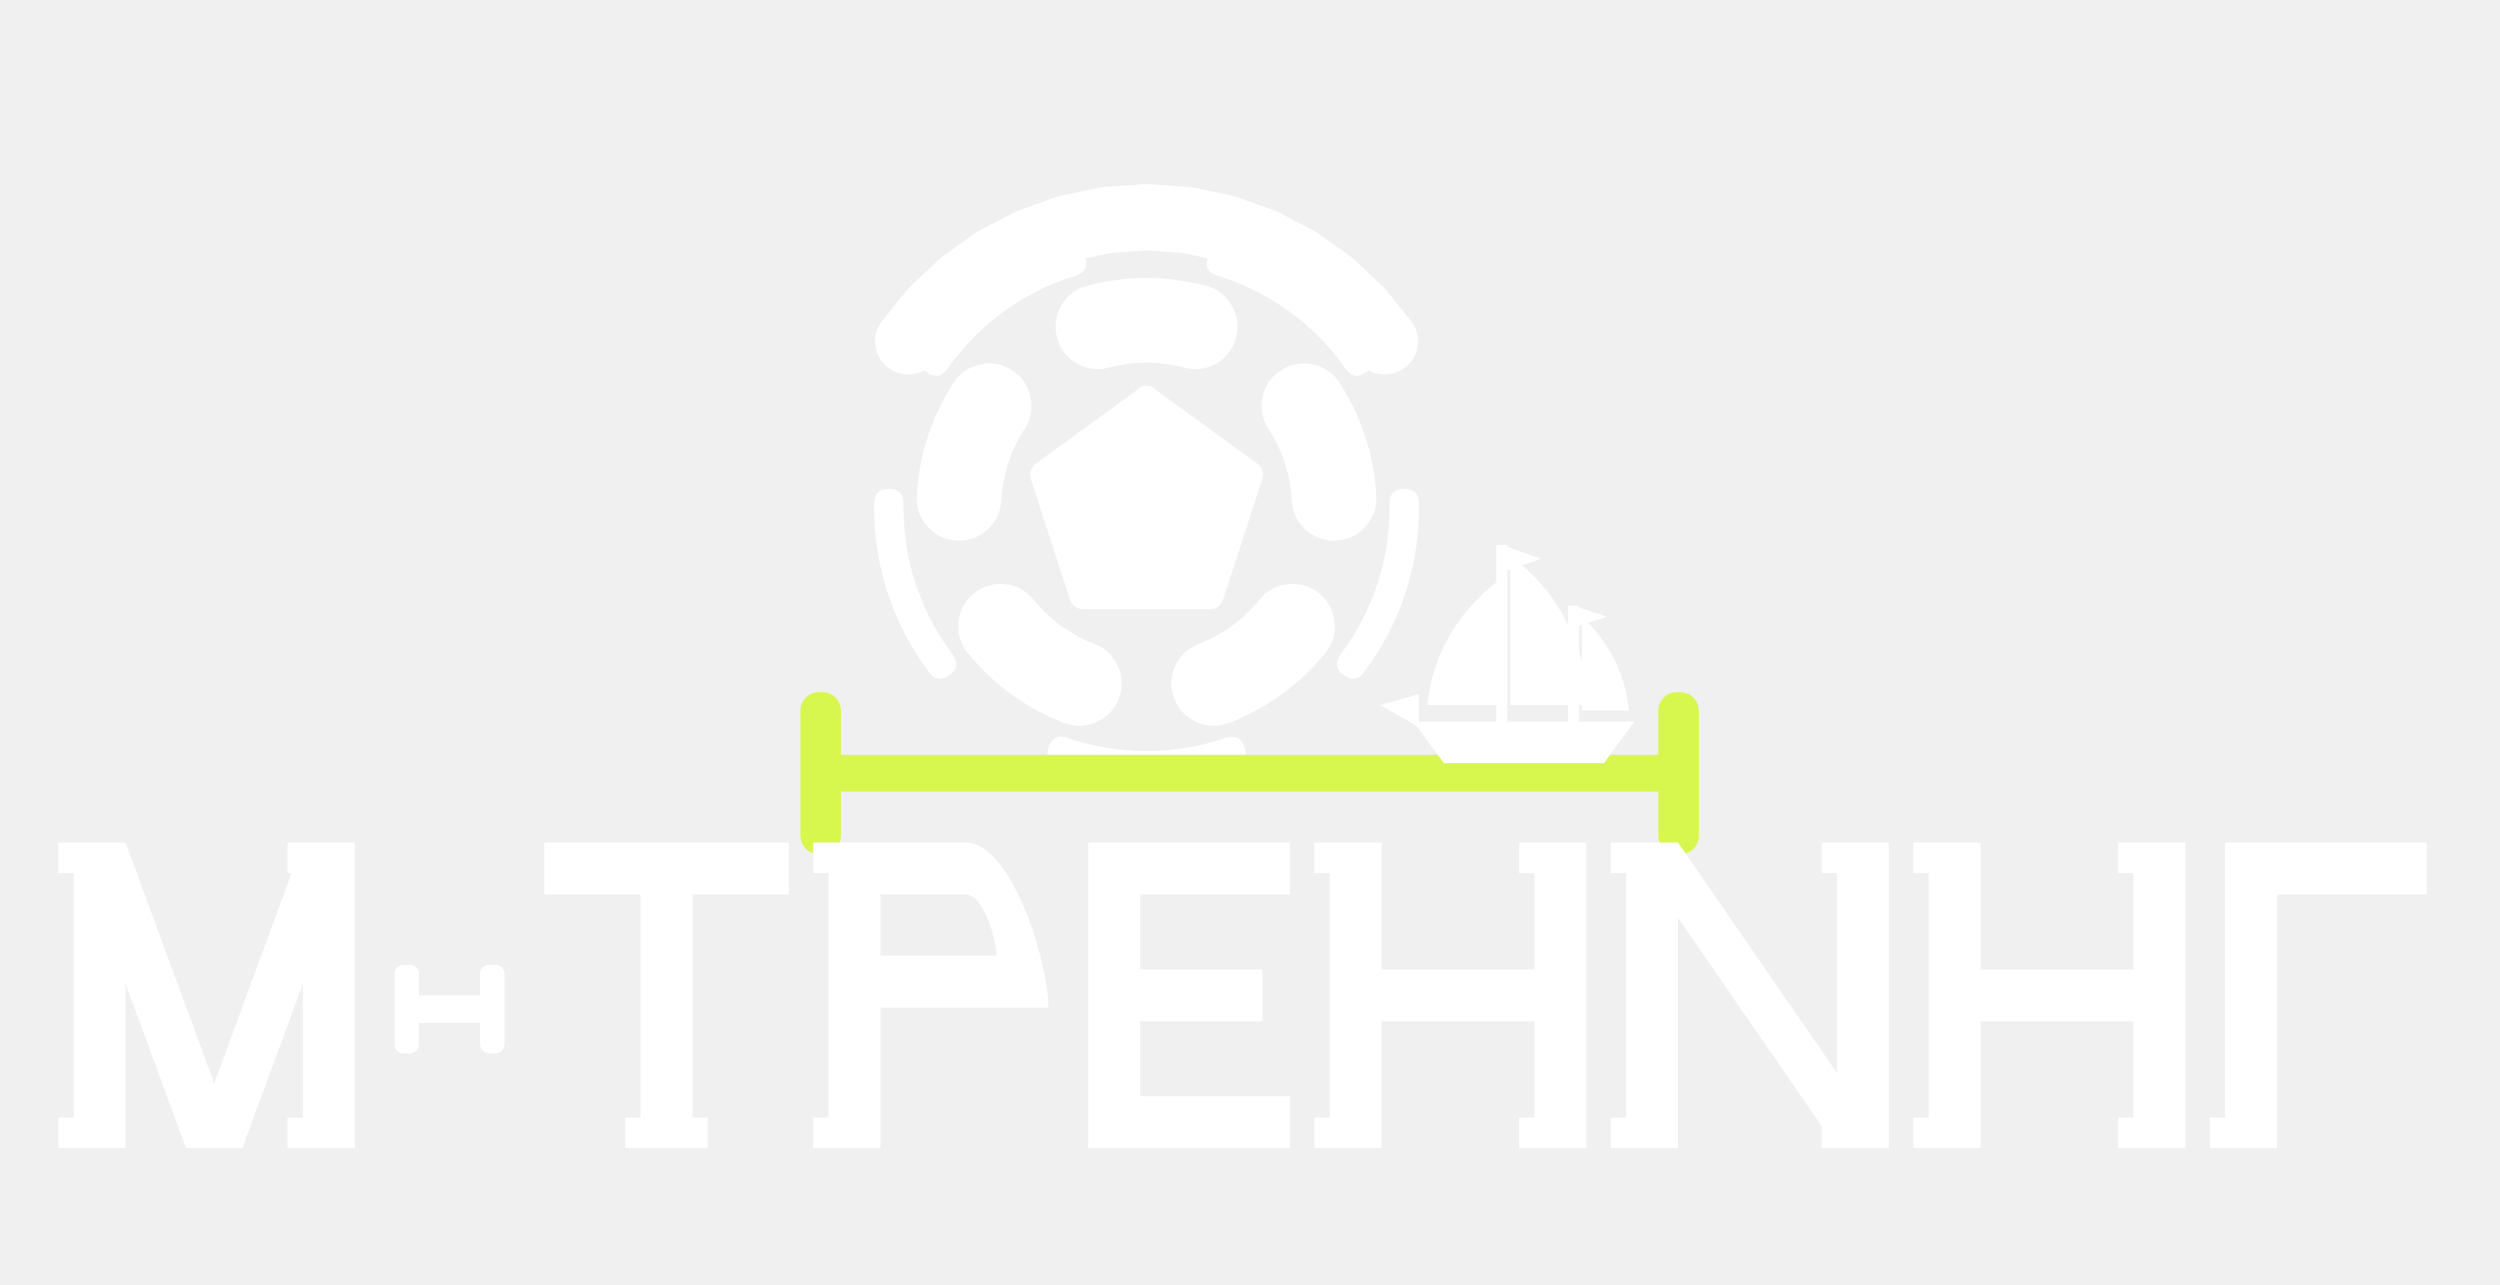
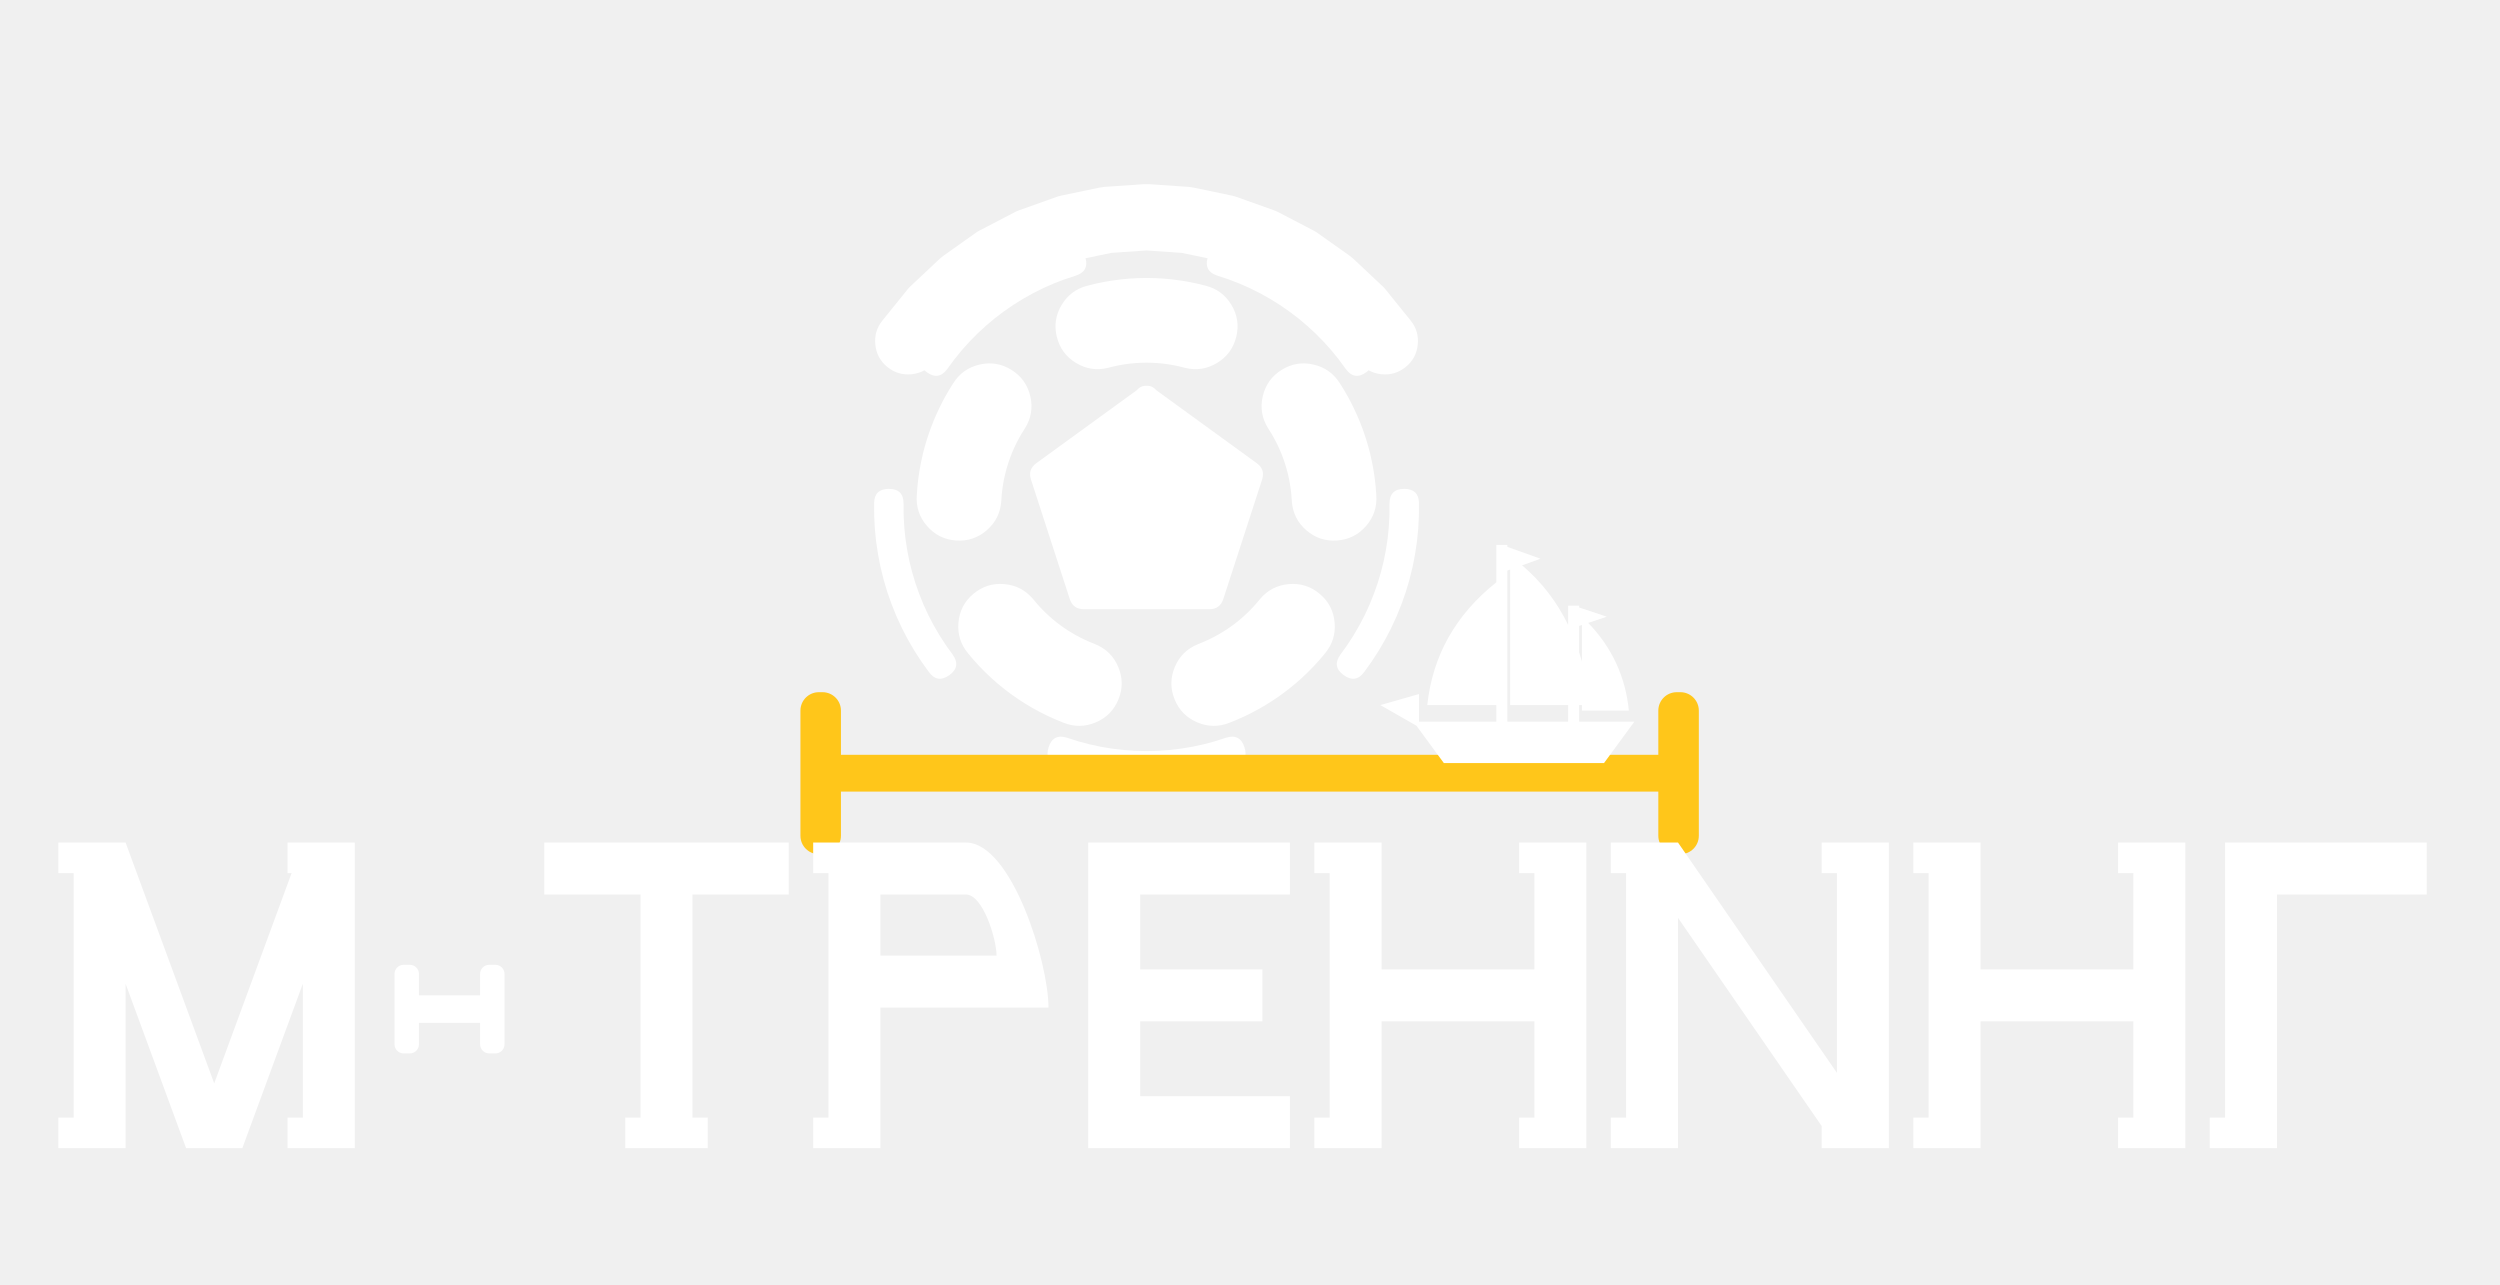
<svg xmlns="http://www.w3.org/2000/svg" viewBox="0 0 679 349" role="img" aria-labelledby="t">
  <g transform="translate(211.4 12)">
    <path fill="#FFFFFF" d="M28.29 75.03 35.09 66.61Q35.48 66.13 35.93 65.71L43.82 58.29Q44.27 57.87 44.77 57.51L53.6 51.25Q54.1 50.89 54.65 50.61L64.25 45.61Q64.8 45.32 65.38 45.12L75.58 41.48Q76.16 41.27 76.77 41.14L87.36 38.93Q87.97 38.81 88.58 38.76L99.38 38.02Q100 37.98 100.62 38.02L111.42 38.76Q112.03 38.81 112.64 38.93L123.23 41.14Q123.84 41.27 124.42 41.48L134.62 45.12Q135.2 45.32 135.75 45.61L145.35 50.61Q145.9 50.89 146.4 51.25L155.23 57.51Q155.73 57.87 156.18 58.29L164.07 65.71Q164.52 66.13 164.91 66.61L171.71 75.03Q174.06 77.93 173.66 81.64Q173.27 85.35 170.37 87.69Q167.47 90.03 163.76 89.64Q161.86 89.43 160.32 88.57Q160.04 88.83 159.71 89.07Q158.1 90.26 156.7 90.04Q155.3 89.83 154.12 88.22L152.21 85.63L150.24 83.2L148.16 80.87L145.96 78.64L143.67 76.52L141.28 74.5L138.79 72.61L136.22 70.83L133.57 69.18L130.84 67.65L128.04 66.25L125.18 64.99L122.26 63.87L119.21 62.86Q115.58 61.65 116.57 58.14L109.57 56.68L100 56.02L90.43 56.68L83.43 58.14Q84.42 61.65 80.79 62.86L77.74 63.87L74.82 64.99L71.96 66.25L69.16 67.65L66.43 69.18L63.78 70.83L61.21 72.61L58.72 74.5L56.33 76.52L54.04 78.64L51.84 80.87L49.76 83.2L47.79 85.63L45.88 88.22Q44.7 89.83 43.3 90.04Q41.9 90.26 40.29 89.07Q39.96 88.83 39.68 88.57Q38.14 89.43 36.24 89.64Q32.53 90.03 29.63 87.69Q26.73 85.35 26.34 81.64Q25.94 77.93 28.29 75.03ZM100 92.78Q101.5 92.67 102.76 94.06L129.93 113.8Q132.28 115.51 131.38 118.27L120.85 150.7Q119.95 153.46 117.05 153.46H82.95Q80.05 153.46 79.15 150.7L68.62 118.27Q67.72 115.51 70.07 113.8L97.24 94.06Q98.5 92.67 100 92.78ZM148.43 165.5 147.21 166.96Q147.07 167.12 146.92 167.28L145.64 168.69Q145.5 168.85 145.35 169.01L144.01 170.37Q143.86 170.52 143.71 170.67L142.32 171.99Q142.17 172.13 142.01 172.28L140.58 173.54Q140.41 173.68 140.25 173.81L138.77 175.02Q138.6 175.16 138.43 175.29L136.91 176.44Q136.74 176.57 136.56 176.69L135 177.78Q134.82 177.9 134.64 178.02L133.04 179.05Q132.86 179.17 132.67 179.28L131.03 180.25Q130.85 180.36 130.66 180.46L128.98 181.37Q128.79 181.48 128.6 181.57L126.89 182.42Q126.7 182.51 126.5 182.6L124.76 183.38Q124.56 183.47 124.37 183.55L122.6 184.27Q118.18 186.06 113.8 184.2Q109.41 182.35 107.62 177.93Q105.83 173.52 107.69 169.13Q109.54 164.75 113.96 162.96L115.52 162.32L116.87 161.71L118.19 161.06L119.49 160.35L120.76 159.6L122.01 158.8L123.22 157.95L124.4 157.06L125.54 156.13L126.65 155.15L127.72 154.14L128.75 153.08L129.74 151.99L130.83 150.69Q133.9 147.05 138.65 146.64Q143.39 146.23 147.04 149.3Q150.68 152.36 151.09 157.11Q151.5 161.85 148.43 165.5ZM37.6 122.51 37.73 120.61Q37.75 120.4 37.77 120.18L37.98 118.29Q38 118.07 38.03 117.86L38.31 115.97Q38.34 115.76 38.38 115.55L38.73 113.67Q38.77 113.46 38.82 113.25L39.23 111.39Q39.28 111.18 39.33 110.97L39.82 109.13Q39.88 108.92 39.94 108.72L40.49 106.89Q40.56 106.69 40.63 106.48L41.25 104.68Q41.32 104.48 41.4 104.28L42.09 102.5Q42.17 102.3 42.25 102.1L43.01 100.35Q43.09 100.15 43.19 99.96L44.01 98.24Q44.1 98.04 44.2 97.85L45.08 96.16Q45.18 95.97 45.29 95.78L46.24 94.13Q46.35 93.94 46.46 93.76L47.47 92.14Q49.99 88.1 54.63 87.02Q59.27 85.94 63.31 88.46Q67.35 90.98 68.43 95.62Q69.51 100.26 66.99 104.31L66.09 105.74L65.36 107.02L64.67 108.33L64.04 109.67L63.45 111.02L62.92 112.4L62.44 113.79L62.01 115.21L61.63 116.64L61.3 118.08L61.04 119.53L60.82 120.99L60.66 122.46L60.54 124.15Q60.2 128.9 56.6 132.02Q53 135.14 48.25 134.8Q43.5 134.46 40.38 130.86Q37.26 127.27 37.6 122.51ZM77.4 184.27 75.63 183.55Q75.44 183.47 75.24 183.38L73.5 182.6Q73.3 182.51 73.11 182.42L71.4 181.57Q71.21 181.48 71.02 181.37L69.34 180.46Q69.15 180.36 68.97 180.25L67.33 179.28Q67.14 179.17 66.96 179.05L65.36 178.02Q65.18 177.9 65 177.78L63.44 176.69Q63.26 176.57 63.09 176.44L61.57 175.29Q61.4 175.16 61.23 175.02L59.75 173.81Q59.59 173.68 59.42 173.54L57.99 172.28Q57.83 172.13 57.68 171.99L56.29 170.67Q56.14 170.52 55.99 170.37L54.65 169.01Q54.5 168.85 54.36 168.69L53.08 167.28Q52.93 167.12 52.79 166.96L51.57 165.5Q48.5 161.85 48.91 157.11Q49.32 152.36 52.96 149.3Q56.61 146.23 61.35 146.64Q66.1 147.05 69.17 150.69L70.26 151.99L71.25 153.08L72.28 154.14L73.35 155.15L74.46 156.13L75.6 157.06L76.78 157.95L77.99 158.8L79.24 159.6L80.51 160.35L81.81 161.06L83.13 161.71L84.48 162.32L86.04 162.96Q90.46 164.75 92.31 169.13Q94.17 173.52 92.38 177.93Q90.59 182.35 86.2 184.2Q81.82 186.06 77.4 184.27ZM84.03 65.58 85.88 65.12Q86.09 65.07 86.3 65.02L88.17 64.63Q88.38 64.59 88.59 64.55L90.47 64.23Q90.68 64.2 90.9 64.17L92.79 63.92Q93 63.89 93.22 63.87L95.12 63.69Q95.33 63.67 95.54 63.66L97.45 63.55Q97.66 63.54 97.88 63.54L99.78 63.5Q100 63.5 100.22 63.5L102.12 63.54Q102.34 63.54 102.55 63.55L104.46 63.66Q104.67 63.67 104.88 63.69L106.78 63.87Q107 63.89 107.21 63.92L109.1 64.17Q109.32 64.2 109.53 64.23L111.41 64.55Q111.62 64.59 111.83 64.63L113.7 65.02Q113.91 65.07 114.12 65.12L115.97 65.58Q120.59 66.72 123.05 70.8Q125.51 74.88 124.36 79.51Q123.21 84.13 119.13 86.59Q115.05 89.05 110.43 87.9L108.79 87.49L107.34 87.19L105.89 86.94L104.42 86.75L102.95 86.61L101.48 86.53L100 86.5L98.52 86.53L97.05 86.61L95.58 86.75L94.11 86.94L92.66 87.19L91.21 87.49L89.57 87.9Q84.95 89.05 80.87 86.59Q76.78 84.13 75.64 79.51Q74.49 74.88 76.95 70.8Q79.41 66.72 84.03 65.58ZM152.53 92.14 153.54 93.76Q153.65 93.94 153.76 94.13L154.71 95.78Q154.82 95.97 154.92 96.16L155.8 97.85Q155.9 98.04 155.99 98.24L156.81 99.96Q156.91 100.15 156.99 100.35L157.75 102.1Q157.83 102.3 157.91 102.5L158.6 104.28Q158.68 104.48 158.75 104.68L159.37 106.48Q159.44 106.69 159.51 106.89L160.06 108.72Q160.12 108.92 160.18 109.13L160.67 110.97Q160.72 111.18 160.77 111.39L161.18 113.25Q161.23 113.46 161.27 113.67L161.62 115.55Q161.66 115.76 161.69 115.97L161.97 117.86Q162 118.07 162.02 118.29L162.23 120.18Q162.25 120.4 162.27 120.61L162.4 122.51Q162.74 127.27 159.62 130.86Q156.5 134.46 151.75 134.8Q147 135.14 143.4 132.02Q139.8 128.9 139.46 124.15L139.34 122.46L139.18 120.99L138.96 119.53L138.7 118.08L138.37 116.64L137.99 115.21L137.56 113.79L137.08 112.4L136.55 111.02L135.96 109.67L135.33 108.33L134.64 107.02L133.91 105.74L133.01 104.31Q130.49 100.26 131.57 95.62Q132.65 90.98 136.69 88.46Q140.73 85.94 145.37 87.02Q150.01 88.1 152.53 92.14ZM124 196 120.84 197Q120.75 197.03 120.66 197.06L117.46 197.91Q117.36 197.93 117.27 197.95L114.03 198.66Q113.94 198.68 113.85 198.69L110.58 199.24Q110.48 199.26 110.39 199.27L107.09 199.66Q107 199.67 106.91 199.68L103.6 199.91Q103.5 199.92 103.41 199.92L100.09 200Q100.05 200 100 200Q99.95 200 99.91 200L96.59 199.92Q96.5 199.92 96.4 199.91L93.09 199.68Q93 199.67 92.91 199.66L89.61 199.27Q89.52 199.26 89.42 199.24L86.15 198.69Q86.06 198.68 85.97 198.66L82.73 197.95Q82.64 197.93 82.54 197.91L79.34 197.06Q79.25 197.03 79.16 197L76 196Q72.19 194.79 73.4 190.97Q74 189.07 75.26 188.42Q76.52 187.77 78.42 188.37L81.49 189.35L84.51 190.16L87.57 190.82L90.65 191.33L93.76 191.7L96.87 191.92L100 192L103.13 191.92L106.24 191.7L109.35 191.33L112.43 190.82L115.49 190.16L118.51 189.35L121.58 188.37Q123.48 187.77 124.74 188.42Q126 189.07 126.6 190.97Q127.81 194.79 124 196ZM173.99 124.8 173.97 128.12Q173.97 128.21 173.96 128.31L173.79 131.62Q173.78 131.71 173.77 131.81L173.44 135.11Q173.43 135.2 173.41 135.3L172.92 138.57Q172.91 138.67 172.89 138.76L172.25 142.01Q172.23 142.11 172.2 142.2L171.41 145.42Q171.38 145.51 171.36 145.6L170.41 148.78Q170.38 148.87 170.35 148.96L169.25 152.09Q169.22 152.17 169.18 152.26L167.94 155.34Q167.9 155.42 167.86 155.51L166.47 158.52Q166.43 158.61 166.39 158.69L164.86 161.63Q164.81 161.71 164.76 161.8L163.1 164.66Q163.05 164.74 163 164.82L161.19 167.61Q161.14 167.69 161.09 167.76L159.16 170.46Q156.82 173.71 153.57 171.38Q150.32 169.05 152.65 165.8L154.53 163.18L156.23 160.55L157.8 157.85L159.25 155.08L160.56 152.24L161.73 149.34L162.77 146.39L163.66 143.4L164.42 140.37L165.02 137.3L165.49 134.21L165.8 131.1L165.97 127.97L165.99 124.75Q166 122.75 167.01 121.76Q168.01 120.77 170.01 120.78Q173.86 120.8 173.99 124.5C173.99 124.57 173.99 124.65 173.99 124.73ZM40.84 170.46 38.91 167.76Q38.86 167.69 38.81 167.61L37 164.82Q36.95 164.74 36.9 164.66L35.24 161.8Q35.19 161.71 35.14 161.63L33.61 158.69Q33.57 158.61 33.53 158.52L32.14 155.51Q32.1 155.42 32.06 155.34L30.82 152.26Q30.78 152.17 30.75 152.09L29.65 148.96Q29.62 148.87 29.59 148.78L28.64 145.6Q28.62 145.51 28.59 145.42L27.8 142.2Q27.77 142.11 27.75 142.01L27.11 138.76Q27.09 138.67 27.08 138.57L26.59 135.3Q26.57 135.2 26.56 135.11L26.23 131.81Q26.22 131.71 26.21 131.62L26.04 128.31Q26.03 128.21 26.03 128.12L26.01 124.8Q26.01 124.77 26.01 124.73C26.01 124.65 26.01 124.57 26.02 124.49Q26.14 120.8 29.99 120.78Q33.99 120.75 34.01 124.75L34.03 127.97L34.2 131.1L34.51 134.21L34.98 137.3L35.58 140.37L36.34 143.4L37.23 146.39L38.27 149.34L39.44 152.24L40.75 155.08L42.2 157.85L43.77 160.55L45.47 163.18L47.35 165.8Q48.51 167.42 48.28 168.82Q48.05 170.21 46.43 171.38Q44.8 172.54 43.41 172.31Q42.01 172.08 40.84 170.46Z" />
-     <path fill="#D8F74E" d="M11 176H12C14.76 176 17 178.24 17 181V193H239V181C239 178.24 241.24 176 244 176H245C247.76 176 250 178.24 250 181V215C250 217.76 247.76 220 245 220H244C241.24 220 239 217.76 239 215V203H17V215C17 217.76 14.76 220 12 220H11C8.24 220 6 217.76 6 215V181C6 178.24 8.24 176 11 176Z" />
+     <path fill="#FFC61A" d="M11 176H12C14.76 176 17 178.24 17 181V193H239V181C239 178.24 241.24 176 244 176H245C247.76 176 250 178.24 250 181V215C250 217.76 247.76 220 245 220H244C241.24 220 239 217.76 239 215V203H17V215C17 217.76 14.76 220 12 220H11C8.24 220 6 217.76 6 215V181C6 178.24 8.24 176 11 176Z" />
    <path fill="#FFFFFF" d="M173.31 185.11 163.5 179.5 174 176.5V184H195V179.5H176.25Q178.4 159.39 195 146.16V136H198V136.54L207 139.75L202 141.54Q209.88 148.23 214.5 157.71V152.5H217.5V153L225 155.5L219.96 157.18Q229.62 167.18 231 181H218.25V179.5H217.5V184H232.5L224.25 195.25H180.75L173.31 185.11ZM198 142.96V184H214.5V179.5H198.75V142.7ZM217.5 158V165.17Q217.9 166.4 218.25 167.66V157.75Z" />
  </g>
  <g transform="translate(20 228.84) scale(0.83)">
    <path fill="#FFFFFF" d="M-5 0H17L46 78.8L71.32 10H70V0H92V100H70V90H75V46.2L55.2 100H36.8L17 46.2V100H-5V90H0V10H-5ZM503 0H525L577 75.36V10H572V0H594V100H572V92.75L525 24.64V100H503V90H508V10H503ZM406 0H428V41.5H478V10H473V0H495V100H473V90H478V58.5H428V100H406V90H411V10H406ZM602 0H624V41.5H674V10H669V0H691V100H669V90H674V58.5H624V100H602V90H607V10H602ZM242 0H292C306.91 0 319 39.09 319 54H264V100H242V90H247V10H242ZM332 0H398V17H349V41.5H389V58.5H349V83H398V100H332ZM154 0H234V17H202.5V90H207.5V100H180.5V90H185.5V17H154ZM704 0H770V17H721V100H699V90H704ZM264 17V37H302C302 31.48 297.52 17 292 17ZM113 50H133V43C133 41.34 134.34 40 136 40H138C139.66 40 141 41.34 141 43V66C141 67.66 139.66 69 138 69H136C134.34 69 133 67.66 133 66V59H113V66C113 67.66 111.66 69 110 69H108C106.34 69 105 67.66 105 66V43C105 41.34 106.34 40 108 40H110C111.66 40 113 41.34 113 43Z" />
  </g>
</svg>
